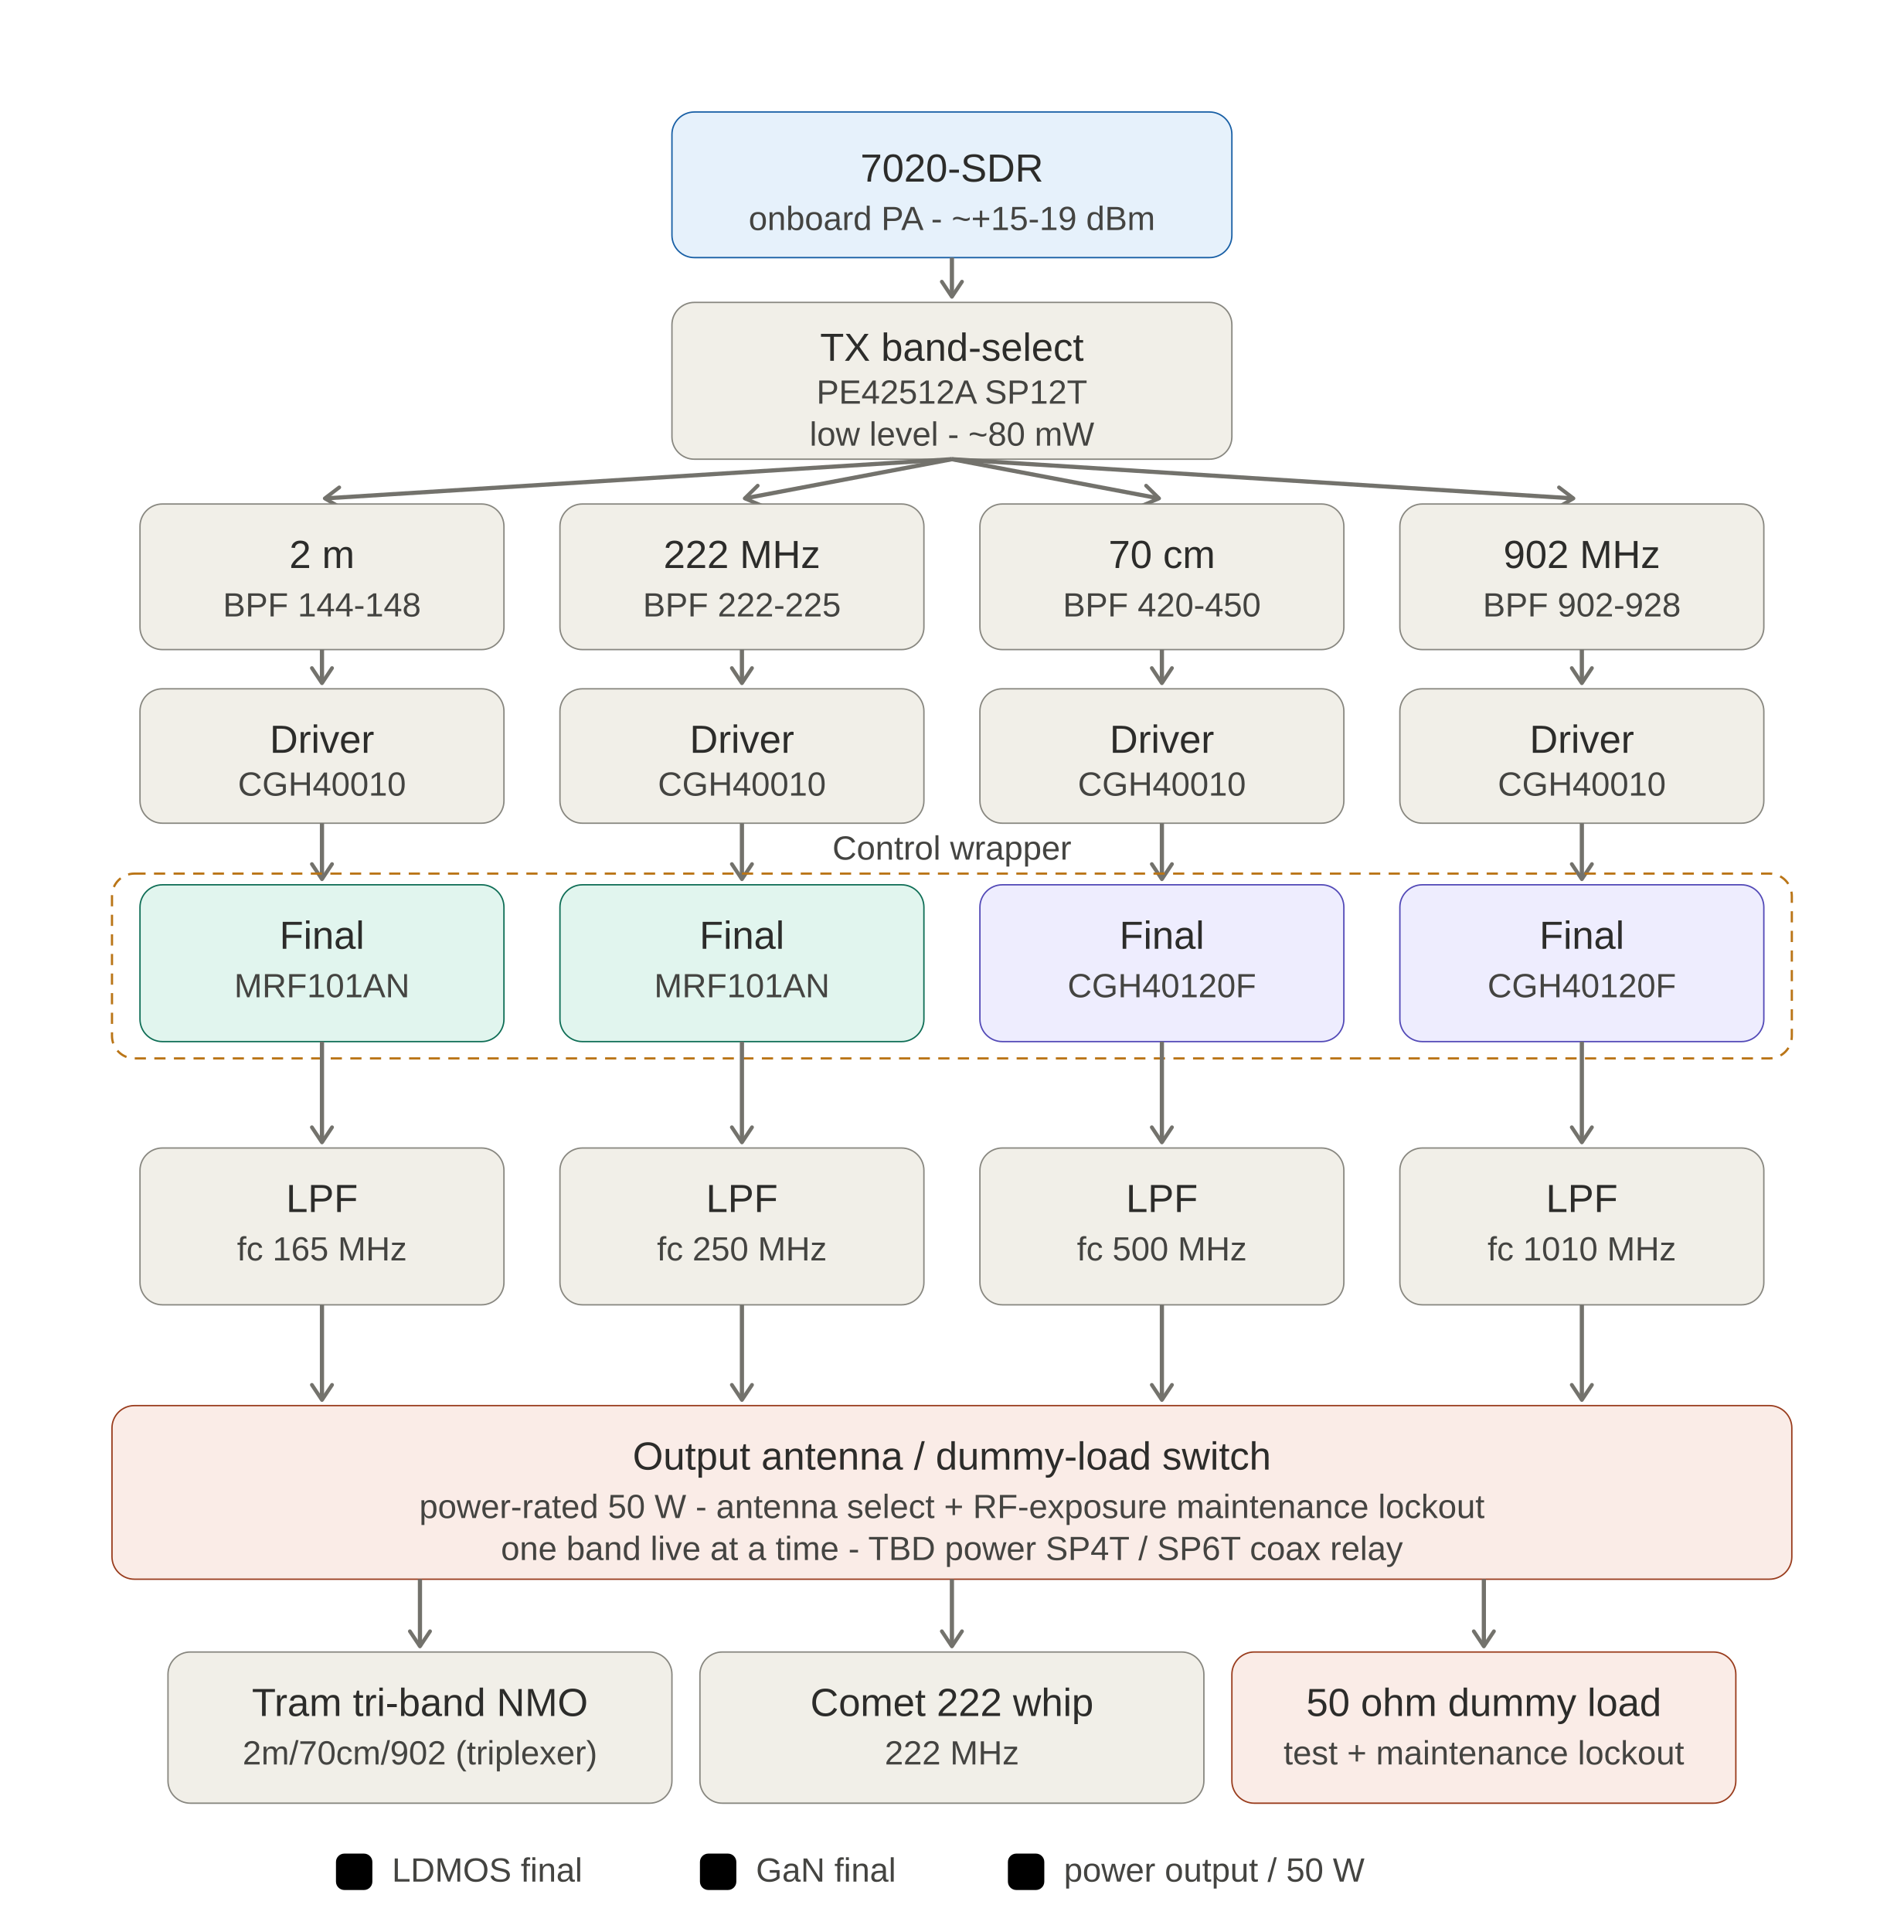
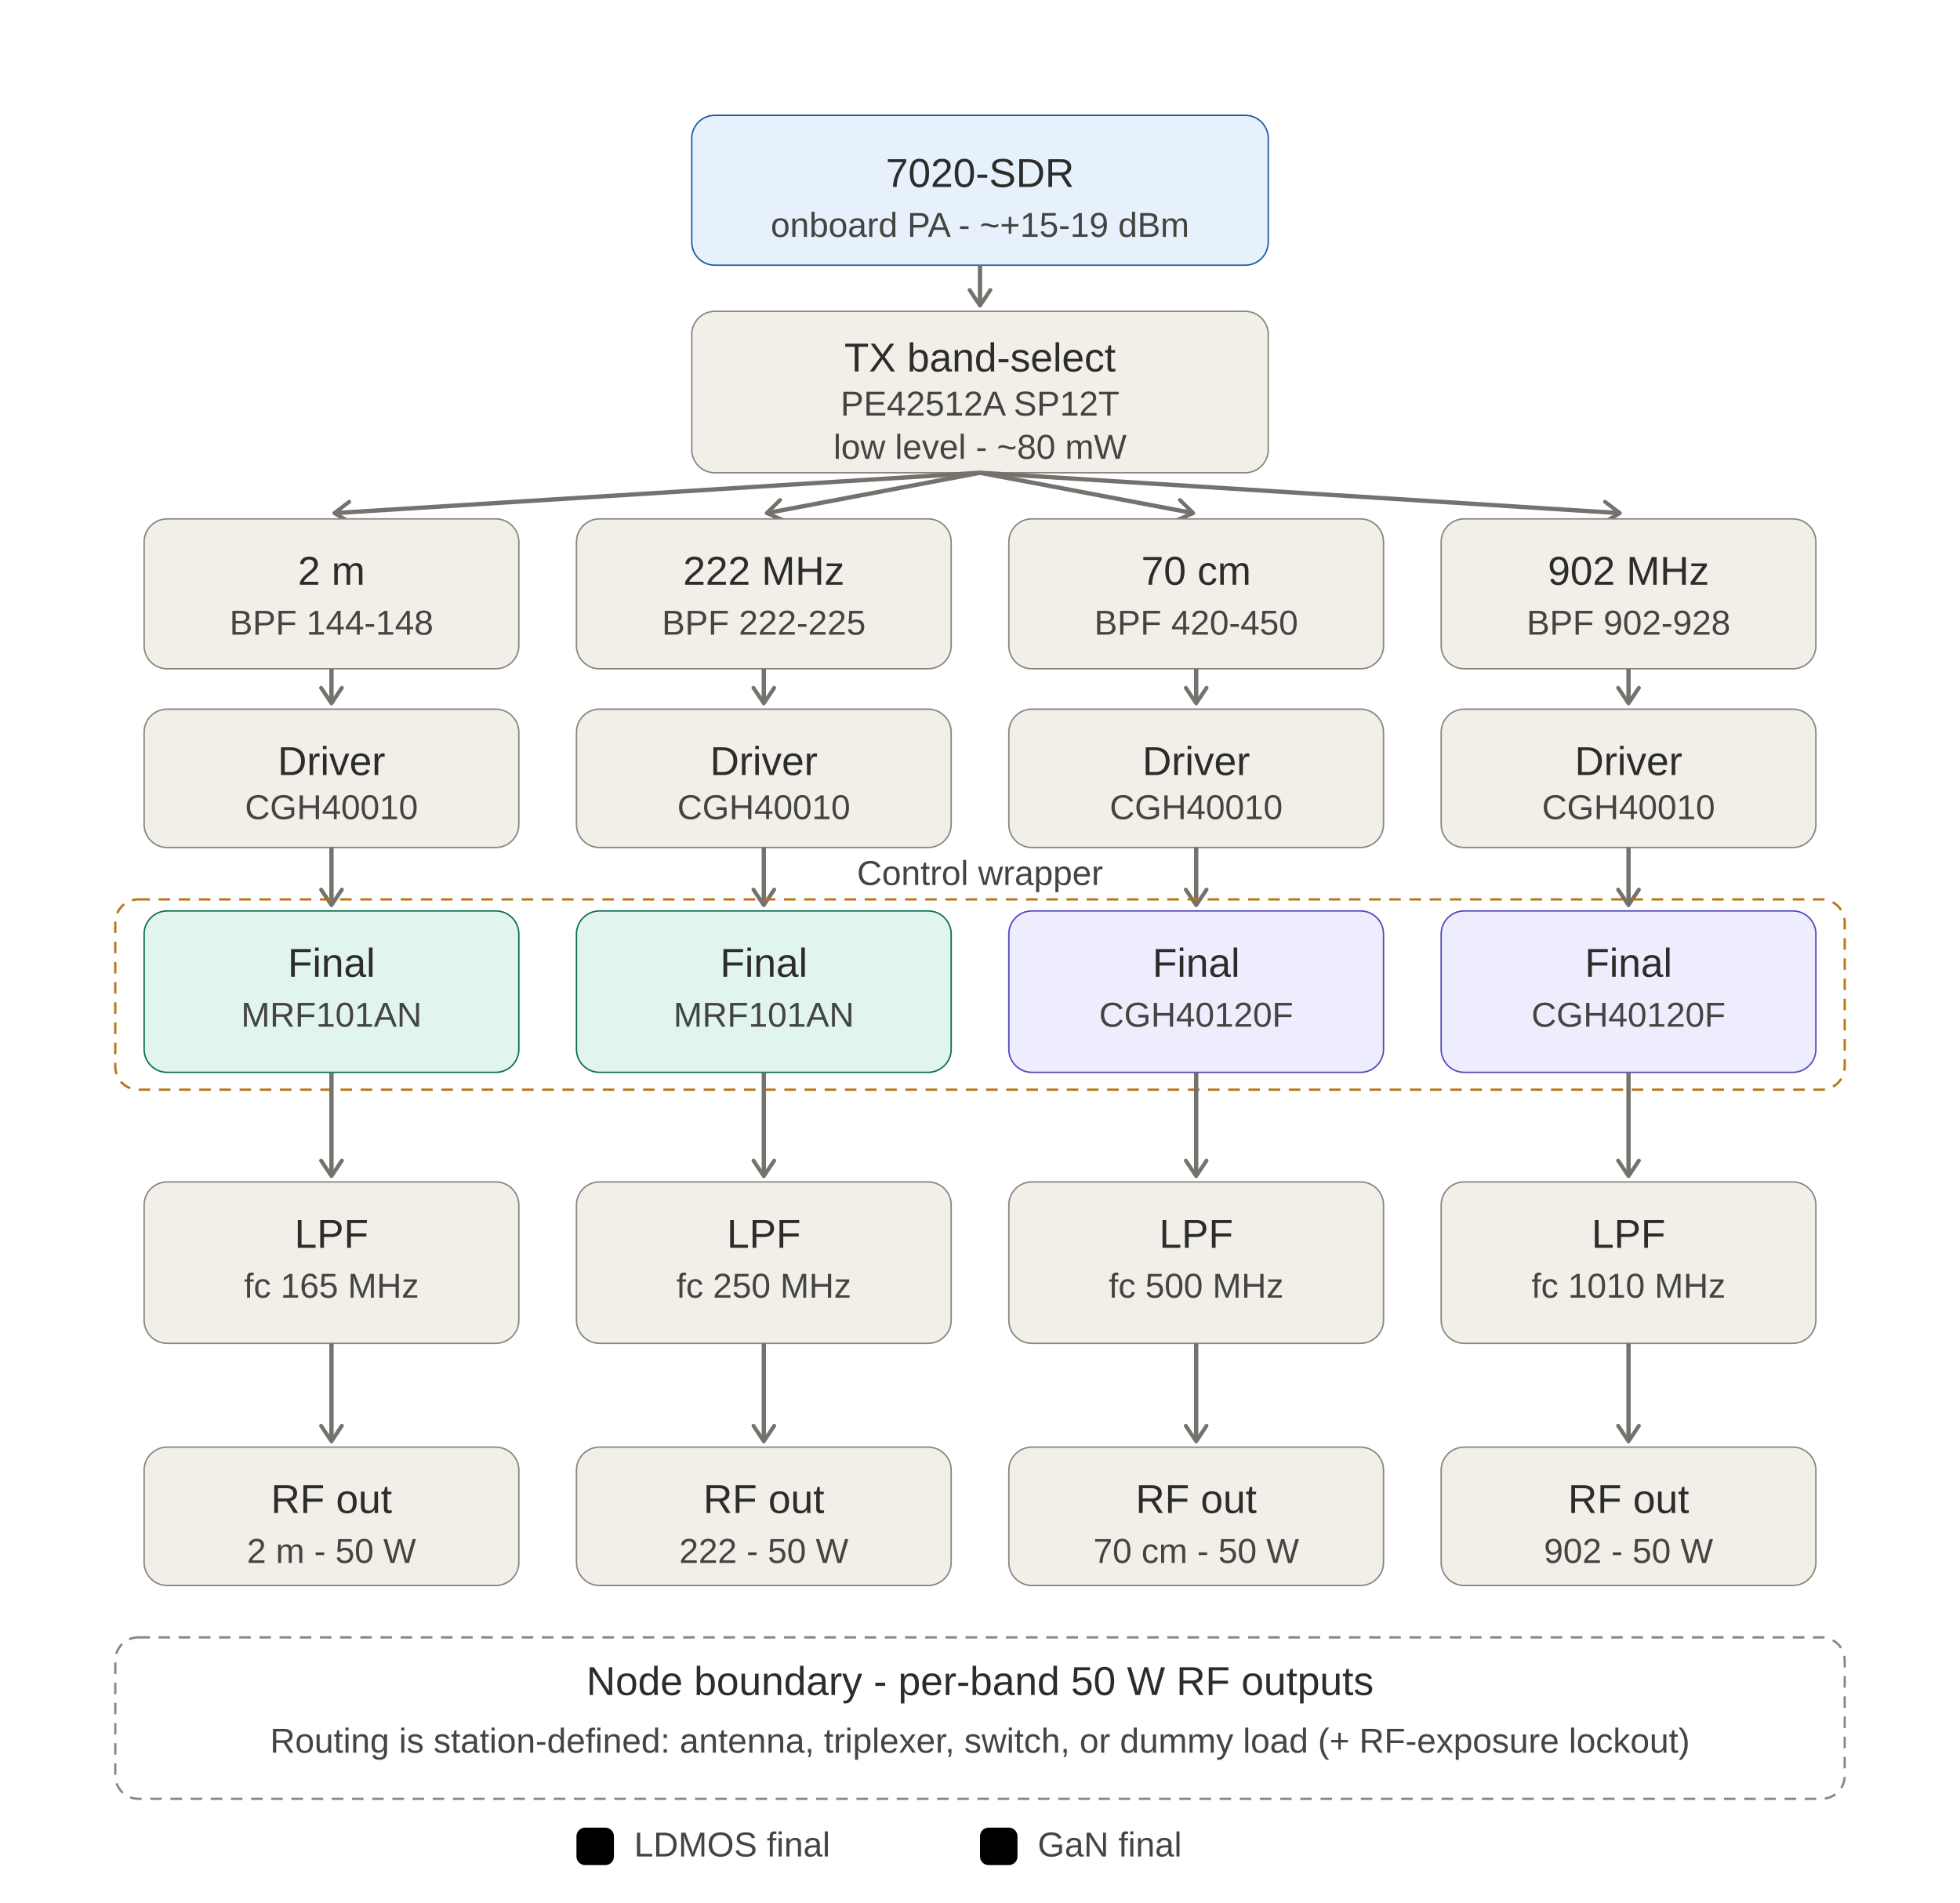
- <svg xmlns="http://www.w3.org/2000/svg" width="680" viewBox="0 0 680 690" role="img">
+ <svg xmlns="http://www.w3.org/2000/svg" width="680" viewBox="0 0 680 660" role="img">
  <style>
text{font-family:Arial,Helvetica,sans-serif}
.t{font-size:14px;fill:#2C2C2A}.ts{font-size:12px;fill:#444441}.th{font-size:14px;font-weight:500;fill:#2C2C2A}
.c-blue rect{fill:#E6F1FB;stroke:#185FA5}.c-gray rect{fill:#F1EFE8;stroke:#888780}
.c-teal rect{fill:#E1F5EE;stroke:#0F6E56}.c-purple rect{fill:#EEEDFE;stroke:#534AB7}
- .c-coral rect{fill:#FAECE7;stroke:#993C1D}
.arr{stroke:#73726c;stroke-width:1.5;fill:none}
</style>
  <defs>
    <marker id="arrow" viewBox="0 0 10 10" refX="8" refY="5" markerWidth="6" markerHeight="6" orient="auto-start-reverse">
      <path d="M2 1L8 5L2 9" fill="none" stroke="#73726c" stroke-width="1.5" stroke-linecap="round" stroke-linejoin="round" />
    </marker>
  </defs>
  <g class="c-blue">
    <rect x="240" y="40" width="200" height="52" rx="8" stroke-width="0.5" />
    <text class="th" x="340" y="60" text-anchor="middle" dominant-baseline="central">7020-SDR</text>
    <text class="ts" x="340" y="78" text-anchor="middle" dominant-baseline="central">onboard PA - ~+15-19 dBm</text>
  </g>
  <line x1="340" y1="92" x2="340" y2="106" class="arr" marker-end="url(#arrow)" />
  <g class="c-gray">
    <rect x="240" y="108" width="200" height="56" rx="8" stroke-width="0.5" />
    <text class="th" x="340" y="124" text-anchor="middle" dominant-baseline="central">TX band-select</text>
    <text class="ts" x="340" y="140" text-anchor="middle" dominant-baseline="central">PE42512A SP12T</text>
    <text class="ts" x="340" y="155" text-anchor="middle" dominant-baseline="central">low level - ~80 mW</text>
  </g>
  <line x1="340" y1="164" x2="116" y2="178" class="arr" marker-end="url(#arrow)" />
  <line x1="340" y1="164" x2="266" y2="178" class="arr" marker-end="url(#arrow)" />
  <line x1="340" y1="164" x2="414" y2="178" class="arr" marker-end="url(#arrow)" />
  <line x1="340" y1="164" x2="562" y2="178" class="arr" marker-end="url(#arrow)" />
  <g class="c-gray">
    <rect x="50" y="180" width="130" height="52" rx="8" stroke-width="0.5" />
    <text class="th" x="115" y="198" text-anchor="middle" dominant-baseline="central">2 m</text>
    <text class="ts" x="115" y="216" text-anchor="middle" dominant-baseline="central">BPF 144-148</text>
  </g>
  <g class="c-gray">
    <rect x="200" y="180" width="130" height="52" rx="8" stroke-width="0.5" />
    <text class="th" x="265" y="198" text-anchor="middle" dominant-baseline="central">222 MHz</text>
    <text class="ts" x="265" y="216" text-anchor="middle" dominant-baseline="central">BPF 222-225</text>
  </g>
  <g class="c-gray">
    <rect x="350" y="180" width="130" height="52" rx="8" stroke-width="0.5" />
    <text class="th" x="415" y="198" text-anchor="middle" dominant-baseline="central">70 cm</text>
    <text class="ts" x="415" y="216" text-anchor="middle" dominant-baseline="central">BPF 420-450</text>
  </g>
  <g class="c-gray">
    <rect x="500" y="180" width="130" height="52" rx="8" stroke-width="0.5" />
    <text class="th" x="565" y="198" text-anchor="middle" dominant-baseline="central">902 MHz</text>
    <text class="ts" x="565" y="216" text-anchor="middle" dominant-baseline="central">BPF 902-928</text>
  </g>
  <line x1="115" y1="232" x2="115" y2="244" class="arr" marker-end="url(#arrow)" />
  <line x1="265" y1="232" x2="265" y2="244" class="arr" marker-end="url(#arrow)" />
  <line x1="415" y1="232" x2="415" y2="244" class="arr" marker-end="url(#arrow)" />
  <line x1="565" y1="232" x2="565" y2="244" class="arr" marker-end="url(#arrow)" />
  <g class="c-gray">
    <rect x="50" y="246" width="130" height="48" rx="8" stroke-width="0.5" />
    <text class="th" x="115" y="264" text-anchor="middle" dominant-baseline="central">Driver</text>
    <text class="ts" x="115" y="280" text-anchor="middle" dominant-baseline="central">CGH40010</text>
  </g>
  <g class="c-gray">
    <rect x="200" y="246" width="130" height="48" rx="8" stroke-width="0.5" />
    <text class="th" x="265" y="264" text-anchor="middle" dominant-baseline="central">Driver</text>
    <text class="ts" x="265" y="280" text-anchor="middle" dominant-baseline="central">CGH40010</text>
  </g>
  <g class="c-gray">
    <rect x="350" y="246" width="130" height="48" rx="8" stroke-width="0.5" />
    <text class="th" x="415" y="264" text-anchor="middle" dominant-baseline="central">Driver</text>
    <text class="ts" x="415" y="280" text-anchor="middle" dominant-baseline="central">CGH40010</text>
  </g>
  <g class="c-gray">
    <rect x="500" y="246" width="130" height="48" rx="8" stroke-width="0.5" />
    <text class="th" x="565" y="264" text-anchor="middle" dominant-baseline="central">Driver</text>
    <text class="ts" x="565" y="280" text-anchor="middle" dominant-baseline="central">CGH40010</text>
  </g>
  <line x1="115" y1="294" x2="115" y2="314" class="arr" marker-end="url(#arrow)" />
  <line x1="265" y1="294" x2="265" y2="314" class="arr" marker-end="url(#arrow)" />
  <line x1="415" y1="294" x2="415" y2="314" class="arr" marker-end="url(#arrow)" />
  <line x1="565" y1="294" x2="565" y2="314" class="arr" marker-end="url(#arrow)" />
  <text class="ts" x="340" y="307" text-anchor="middle">Control wrapper</text>
  <rect x="40" y="312" width="600" height="66" rx="8" fill="none" stroke="#BA7517" stroke-width="0.8" stroke-dasharray="4 3" />
  <g class="c-teal">
    <rect x="50" y="316" width="130" height="56" rx="8" stroke-width="0.5" />
    <text class="th" x="115" y="334" text-anchor="middle" dominant-baseline="central">Final</text>
    <text class="ts" x="115" y="352" text-anchor="middle" dominant-baseline="central">MRF101AN</text>
  </g>
  <g class="c-teal">
    <rect x="200" y="316" width="130" height="56" rx="8" stroke-width="0.5" />
    <text class="th" x="265" y="334" text-anchor="middle" dominant-baseline="central">Final</text>
    <text class="ts" x="265" y="352" text-anchor="middle" dominant-baseline="central">MRF101AN</text>
  </g>
  <g class="c-purple">
    <rect x="350" y="316" width="130" height="56" rx="8" stroke-width="0.5" />
    <text class="th" x="415" y="334" text-anchor="middle" dominant-baseline="central">Final</text>
    <text class="ts" x="415" y="352" text-anchor="middle" dominant-baseline="central">CGH40120F</text>
  </g>
  <g class="c-purple">
    <rect x="500" y="316" width="130" height="56" rx="8" stroke-width="0.5" />
    <text class="th" x="565" y="334" text-anchor="middle" dominant-baseline="central">Final</text>
    <text class="ts" x="565" y="352" text-anchor="middle" dominant-baseline="central">CGH40120F</text>
  </g>
  <line x1="115" y1="372" x2="115" y2="408" class="arr" marker-end="url(#arrow)" />
  <line x1="265" y1="372" x2="265" y2="408" class="arr" marker-end="url(#arrow)" />
  <line x1="415" y1="372" x2="415" y2="408" class="arr" marker-end="url(#arrow)" />
  <line x1="565" y1="372" x2="565" y2="408" class="arr" marker-end="url(#arrow)" />
  <g class="c-gray">
    <rect x="50" y="410" width="130" height="56" rx="8" stroke-width="0.5" />
    <text class="th" x="115" y="428" text-anchor="middle" dominant-baseline="central">LPF</text>
    <text class="ts" x="115" y="446" text-anchor="middle" dominant-baseline="central">fc 165 MHz</text>
  </g>
  <g class="c-gray">
    <rect x="200" y="410" width="130" height="56" rx="8" stroke-width="0.5" />
    <text class="th" x="265" y="428" text-anchor="middle" dominant-baseline="central">LPF</text>
    <text class="ts" x="265" y="446" text-anchor="middle" dominant-baseline="central">fc 250 MHz</text>
  </g>
  <g class="c-gray">
    <rect x="350" y="410" width="130" height="56" rx="8" stroke-width="0.5" />
    <text class="th" x="415" y="428" text-anchor="middle" dominant-baseline="central">LPF</text>
    <text class="ts" x="415" y="446" text-anchor="middle" dominant-baseline="central">fc 500 MHz</text>
  </g>
  <g class="c-gray">
    <rect x="500" y="410" width="130" height="56" rx="8" stroke-width="0.5" />
    <text class="th" x="565" y="428" text-anchor="middle" dominant-baseline="central">LPF</text>
    <text class="ts" x="565" y="446" text-anchor="middle" dominant-baseline="central">fc 1010 MHz</text>
  </g>
  <line x1="115" y1="466" x2="115" y2="500" class="arr" marker-end="url(#arrow)" />
  <line x1="265" y1="466" x2="265" y2="500" class="arr" marker-end="url(#arrow)" />
  <line x1="415" y1="466" x2="415" y2="500" class="arr" marker-end="url(#arrow)" />
  <line x1="565" y1="466" x2="565" y2="500" class="arr" marker-end="url(#arrow)" />
-   <g class="c-coral">
-     <rect x="40" y="502" width="600" height="62" rx="8" stroke-width="0.5" />
-     <text class="th" x="340" y="520" text-anchor="middle" dominant-baseline="central">Output antenna / dummy-load switch</text>
-     <text class="ts" x="340" y="538" text-anchor="middle" dominant-baseline="central">power-rated 50 W - antenna select + RF-exposure maintenance lockout</text>
-     <text class="ts" x="340" y="553" text-anchor="middle" dominant-baseline="central">one band live at a time - TBD power SP4T / SP6T coax relay</text>
-   </g>
-   <line x1="150" y1="564" x2="150" y2="588" class="arr" marker-end="url(#arrow)" />
-   <line x1="340" y1="564" x2="340" y2="588" class="arr" marker-end="url(#arrow)" />
-   <line x1="530" y1="564" x2="530" y2="588" class="arr" marker-end="url(#arrow)" />
  <g class="c-gray">
-     <rect x="60" y="590" width="180" height="54" rx="8" stroke-width="0.5" />
-     <text class="th" x="150" y="608" text-anchor="middle" dominant-baseline="central">Tram tri-band NMO</text>
-     <text class="ts" x="150" y="626" text-anchor="middle" dominant-baseline="central">2m/70cm/902 (triplexer)</text>
+     <rect x="50" y="502" width="130" height="48" rx="8" stroke-width="0.5" />
+     <text class="th" x="115" y="520" text-anchor="middle" dominant-baseline="central">RF out</text>
+     <text class="ts" x="115" y="538" text-anchor="middle" dominant-baseline="central">2 m - 50 W</text>
  </g>
  <g class="c-gray">
-     <rect x="250" y="590" width="180" height="54" rx="8" stroke-width="0.5" />
-     <text class="th" x="340" y="608" text-anchor="middle" dominant-baseline="central">Comet 222 whip</text>
-     <text class="ts" x="340" y="626" text-anchor="middle" dominant-baseline="central">222 MHz</text>
+     <rect x="200" y="502" width="130" height="48" rx="8" stroke-width="0.5" />
+     <text class="th" x="265" y="520" text-anchor="middle" dominant-baseline="central">RF out</text>
+     <text class="ts" x="265" y="538" text-anchor="middle" dominant-baseline="central">222 - 50 W</text>
  </g>
-   <g class="c-coral">
-     <rect x="440" y="590" width="180" height="54" rx="8" stroke-width="0.5" />
-     <text class="th" x="530" y="608" text-anchor="middle" dominant-baseline="central">50 ohm dummy load</text>
-     <text class="ts" x="530" y="626" text-anchor="middle" dominant-baseline="central">test + maintenance lockout</text>
+   <g class="c-gray">
+     <rect x="350" y="502" width="130" height="48" rx="8" stroke-width="0.5" />
+     <text class="th" x="415" y="520" text-anchor="middle" dominant-baseline="central">RF out</text>
+     <text class="ts" x="415" y="538" text-anchor="middle" dominant-baseline="central">70 cm - 50 W</text>
  </g>
-   <rect class="c-teal" x="120" y="662" width="13" height="13" rx="3" stroke-width="0.5" />
-   <text class="ts" x="140" y="672">LDMOS final</text>
-   <rect class="c-purple" x="250" y="662" width="13" height="13" rx="3" stroke-width="0.5" />
-   <text class="ts" x="270" y="672">GaN final</text>
-   <rect class="c-coral" x="360" y="662" width="13" height="13" rx="3" stroke-width="0.5" />
-   <text class="ts" x="380" y="672">power output / 50 W</text>
+   <g class="c-gray">
+     <rect x="500" y="502" width="130" height="48" rx="8" stroke-width="0.5" />
+     <text class="th" x="565" y="520" text-anchor="middle" dominant-baseline="central">RF out</text>
+     <text class="ts" x="565" y="538" text-anchor="middle" dominant-baseline="central">902 - 50 W</text>
+   </g>
+   <rect x="40" y="568" width="600" height="56" rx="8" fill="none" stroke="#888780" stroke-width="0.8" stroke-dasharray="4 3" />
+   <text class="th" x="340" y="588" text-anchor="middle">Node boundary - per-band 50 W RF outputs</text>
+   <text class="ts" x="340" y="608" text-anchor="middle">Routing is station-defined: antenna, triplexer, switch, or dummy load (+ RF-exposure lockout)</text>
+   <rect class="c-teal" x="200" y="634" width="13" height="13" rx="3" stroke-width="0.5" />
+   <text class="ts" x="220" y="644">LDMOS final</text>
+   <rect class="c-purple" x="340" y="634" width="13" height="13" rx="3" stroke-width="0.5" />
+   <text class="ts" x="360" y="644">GaN final</text>
</svg>
